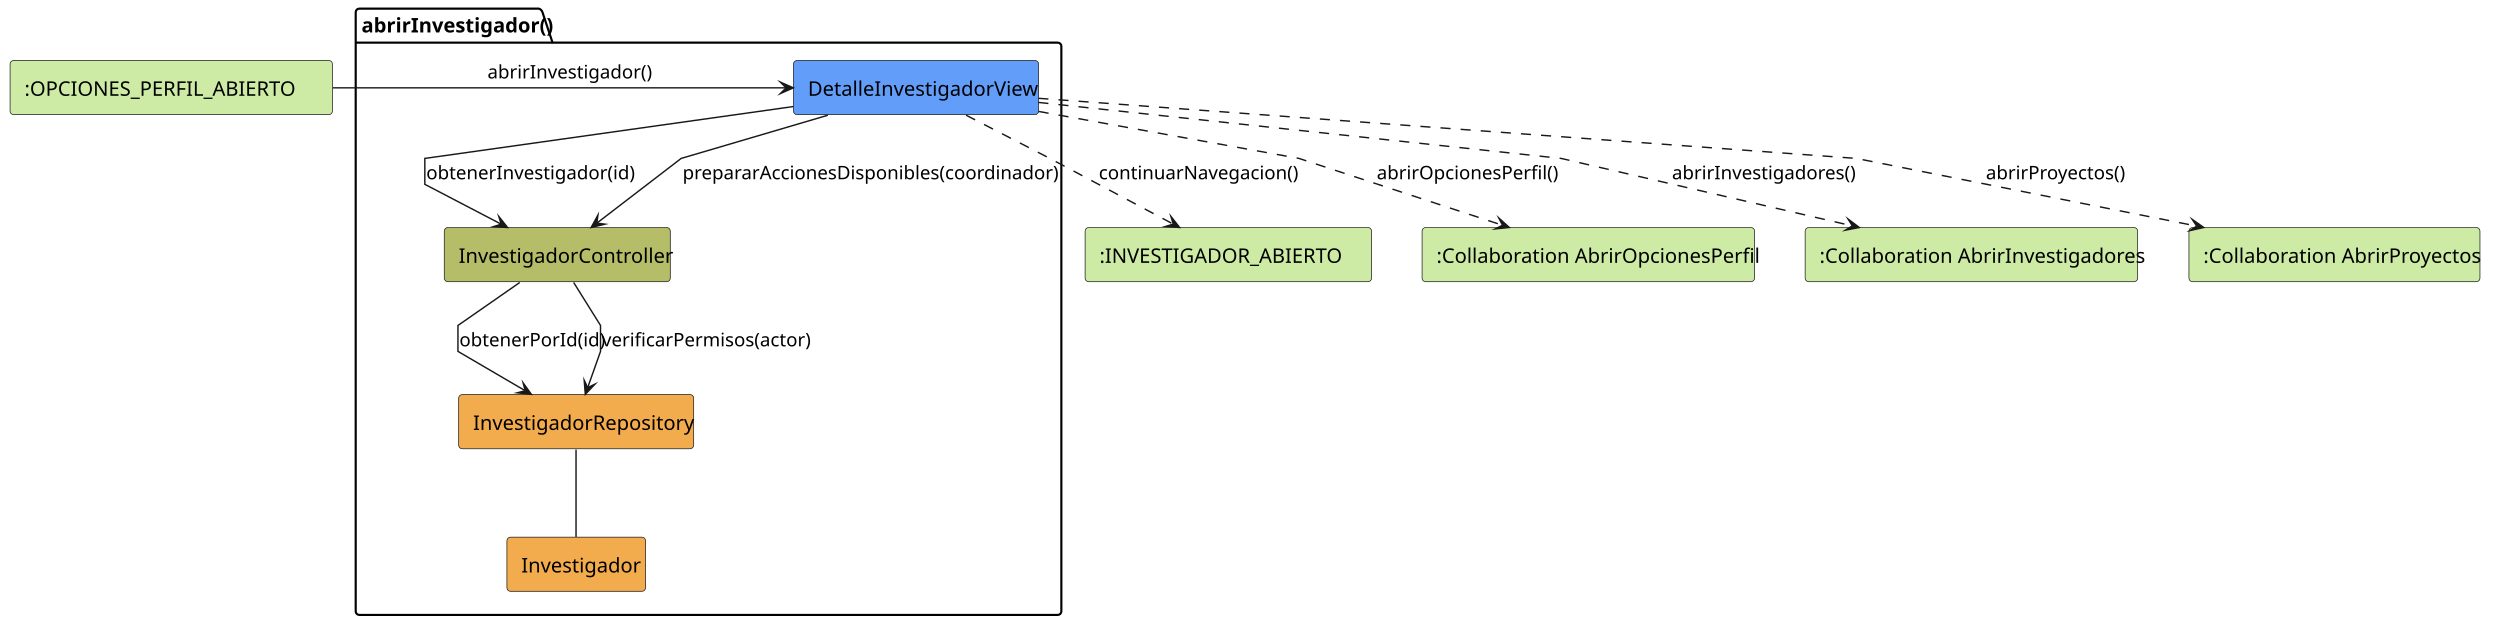
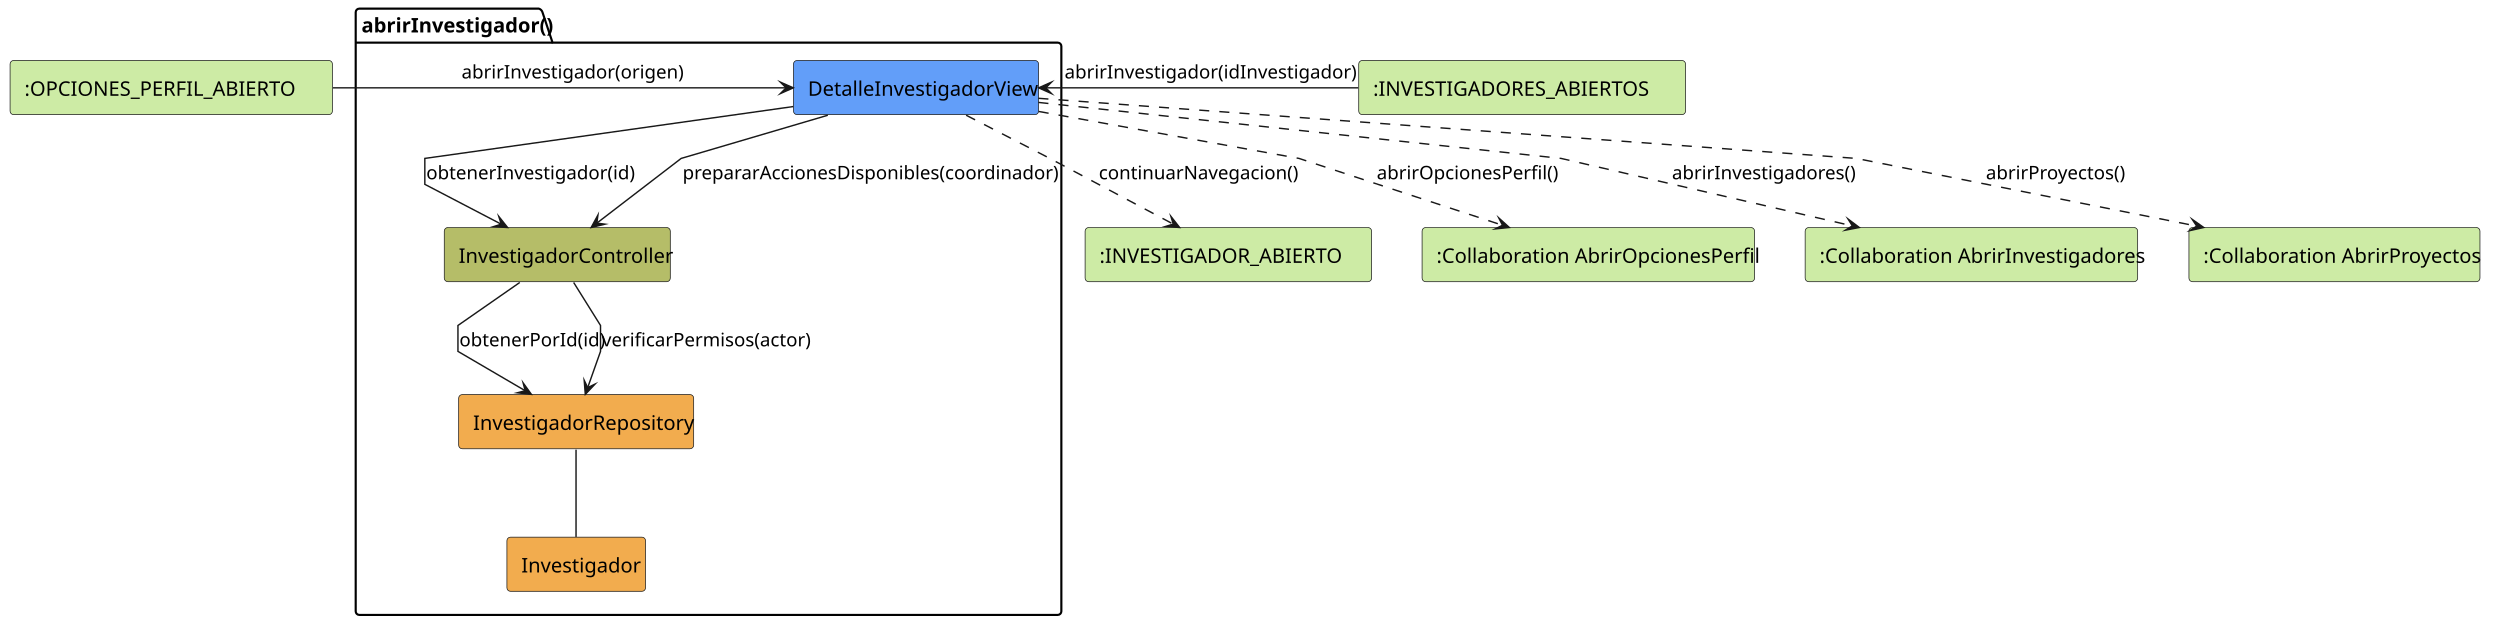
<svg xmlns="http://www.w3.org/2000/svg" contentStyleType="text/css" data-diagram-type="DESCRIPTION" height="442px" preserveAspectRatio="none" style="width:1736px;height:442px;background:#FFFFFF;" version="1.1" viewBox="0 0 1736 442" width="1736px" zoomAndPan="magnify">
  <defs />
  <g>
-     <g class="cluster" data-qualified-name="abrirInvestigador" data-source-line="4" id="ent0002">
+     <g class="cluster" data-qualified-name="abrirInvestigador" data-source-line="5" id="ent0003">
      <path d="M249.5,6 L374.19,6 A3.75,3.75 0 0 1 376.69,8.5 L383.69,29.609 L734.5,29.609 A2.5,2.5 0 0 1 737,32.109 L737,424.5 A2.5,2.5 0 0 1 734.5,427 L249.5,427 A2.5,2.5 0 0 1 247,424.5 L247,8.5 A2.5,2.5 0 0 1 249.5,6" fill="none" style="stroke:#000000;stroke-width:1.5;" />
      <line style="stroke:#000000;stroke-width:1.5;" x1="247" x2="383.69" y1="29.609" y2="29.609" />
      <text fill="#000000" font-family="sans-serif" font-size="14" font-weight="700" lengthAdjust="spacing" textLength="123.689" x="251" y="22.533">abrirInvestigador()</text>
    </g>
-     <g class="entity" data-qualified-name="abrirInvestigador.DetalleInvestigadorView" data-source-line="5" id="ent0003">
+     <g class="entity" data-qualified-name="abrirInvestigador.DetalleInvestigadorView" data-source-line="6" id="ent0004">
      <rect fill="#629EF9" height="37.609" rx="2.5" ry="2.5" style="stroke:#181818;stroke-width:0.5;" width="170.192" x="551" y="42" />
      <text fill="#000000" font-family="sans-serif" font-size="14" lengthAdjust="spacing" textLength="150.192" x="561" y="66.533">DetalleInvestigadorView</text>
    </g>
-     <g class="entity" data-qualified-name="abrirInvestigador.InvestigadorController" data-source-line="6" id="ent0004">
+     <g class="entity" data-qualified-name="abrirInvestigador.InvestigadorController" data-source-line="7" id="ent0005">
      <rect fill="#B5BD68" height="37.609" rx="2.5" ry="2.5" style="stroke:#181818;stroke-width:0.5;" width="156.958" x="308.5" y="158" />
      <text fill="#000000" font-family="sans-serif" font-size="14" lengthAdjust="spacing" textLength="136.958" x="318.5" y="182.533">InvestigadorController</text>
    </g>
-     <g class="entity" data-qualified-name="abrirInvestigador.InvestigadorRepository" data-source-line="7" id="ent0005">
+     <g class="entity" data-qualified-name="abrirInvestigador.InvestigadorRepository" data-source-line="8" id="ent0006">
      <rect fill="#F2AC4E" height="37.609" rx="2.5" ry="2.5" style="stroke:#181818;stroke-width:0.5;" width="163.185" x="318.5" y="274" />
      <text fill="#000000" font-family="sans-serif" font-size="14" lengthAdjust="spacing" textLength="143.185" x="328.5" y="298.533">InvestigadorRepository</text>
    </g>
-     <g class="entity" data-qualified-name="abrirInvestigador.Investigador" data-source-line="8" id="ent0006">
+     <g class="entity" data-qualified-name="abrirInvestigador.Investigador" data-source-line="9" id="ent0007">
      <rect fill="#F2AC4E" height="37.609" rx="2.5" ry="2.5" style="stroke:#181818;stroke-width:0.5;" width="96.269" x="352" y="373" />
      <text fill="#000000" font-family="sans-serif" font-size="14" lengthAdjust="spacing" textLength="76.269" x="362" y="397.533">Investigador</text>
    </g>
-     <g class="entity" data-qualified-name="EstadoEntrada" data-source-line="3" id="ent0001">
+     <g class="entity" data-qualified-name="EstadoEntrada1" data-source-line="3" id="ent0001">
      <rect fill="#CDEBA5" height="37.609" rx="2.5" ry="2.5" style="stroke:#181818;stroke-width:0.5;" width="223.834" x="7" y="42" />
      <text fill="#000000" font-family="sans-serif" font-size="14" lengthAdjust="spacing" textLength="203.834" x="17" y="66.533">:OPCIONES_PERFIL_ABIERTO</text>
    </g>
-     <g class="entity" data-qualified-name="EstadoSalida" data-source-line="11" id="ent0007">
+     <g class="entity" data-qualified-name="EstadoEntrada2" data-source-line="4" id="ent0002">
+       <rect fill="#CDEBA5" height="37.609" rx="2.5" ry="2.5" style="stroke:#181818;stroke-width:0.5;" width="226.938" x="943.5" y="42" />
+       <text fill="#000000" font-family="sans-serif" font-size="14" lengthAdjust="spacing" textLength="206.938" x="953.5" y="66.533">:INVESTIGADORES_ABIERTOS</text>
+     </g>
+     <g class="entity" data-qualified-name="EstadoSalida" data-source-line="12" id="ent0008">
      <rect fill="#CDEBA5" height="37.609" rx="2.5" ry="2.5" style="stroke:#181818;stroke-width:0.5;" width="198.924" x="753.5" y="158" />
      <text fill="#000000" font-family="sans-serif" font-size="14" lengthAdjust="spacing" textLength="178.924" x="763.5" y="182.533">:INVESTIGADOR_ABIERTO</text>
    </g>
-     <g class="entity" data-qualified-name="AbrirOpcionesPerfil" data-source-line="12" id="ent0008">
+     <g class="entity" data-qualified-name="AbrirOpcionesPerfil" data-source-line="13" id="ent0009">
      <rect fill="#CDEBA5" height="37.609" rx="2.5" ry="2.5" style="stroke:#181818;stroke-width:0.5;" width="230.875" x="987.5" y="158" />
      <text fill="#000000" font-family="sans-serif" font-size="14" lengthAdjust="spacing" textLength="210.875" x="997.5" y="182.533">:Collaboration AbrirOpcionesPerfil</text>
    </g>
-     <g class="entity" data-qualified-name="AbrirInvestigadores" data-source-line="13" id="ent0009">
+     <g class="entity" data-qualified-name="AbrirInvestigadores" data-source-line="14" id="ent0010">
      <rect fill="#CDEBA5" height="37.609" rx="2.5" ry="2.5" style="stroke:#181818;stroke-width:0.5;" width="230.889" x="1253.5" y="158" />
      <text fill="#000000" font-family="sans-serif" font-size="14" lengthAdjust="spacing" textLength="210.889" x="1263.5" y="182.533">:Collaboration AbrirInvestigadores</text>
    </g>
-     <g class="entity" data-qualified-name="AbrirProyectos" data-source-line="14" id="ent0010">
+     <g class="entity" data-qualified-name="AbrirProyectos" data-source-line="15" id="ent0011">
      <rect fill="#CDEBA5" height="37.609" rx="2.5" ry="2.5" style="stroke:#181818;stroke-width:0.5;" width="202.082" x="1520" y="158" />
      <text fill="#000000" font-family="sans-serif" font-size="14" lengthAdjust="spacing" textLength="182.082" x="1530" y="182.533">:Collaboration AbrirProyectos</text>
    </g>
-     <g class="link" data-entity-1="ent0001" data-entity-2="ent0003" data-link-type="dependency" data-source-line="16" id="lnk11">
-       <path d="M231.18,61 C327.25,61 458.53,61 545.86,61" fill="none" id="EstadoEntrada-to-DetalleInvestigadorView" style="stroke:#181818;stroke-width:1;" />
+     <g class="link" data-entity-1="ent0001" data-entity-2="ent0004" data-link-type="dependency" data-source-line="17" id="lnk12">
+       <path d="M231.18,61 C327.25,61 458.53,61 545.86,61" fill="none" id="EstadoEntrada1-to-DetalleInvestigadorView" style="stroke:#181818;stroke-width:1;" />
      <polygon fill="#181818" points="550.86,61,541.86,57,545.86,61,541.86,65,550.86,61" style="stroke:#181818;stroke-width:1;stroke-linejoin:miter;stroke-miterlimit:10;" />
-       <text fill="#000000" font-family="sans-serif" font-size="13" lengthAdjust="spacing" textLength="105.485" x="338.5" y="54.495">abrirInvestigador()</text>
+       <text fill="#000000" font-family="sans-serif" font-size="13" lengthAdjust="spacing" textLength="141.623" x="320.5" y="54.495">abrirInvestigador(origen)</text>
    </g>
-     <g class="link" data-entity-1="ent0003" data-entity-2="ent0004" data-link-type="dependency" data-source-line="18" id="lnk12">
+     <g class="link" data-entity-1="ent0002" data-entity-2="ent0004" data-link-type="dependency" data-source-line="18" id="lnk13">
+       <path d="M943.19,61 C873.25,61 790.11,61 726.2,61" fill="none" id="EstadoEntrada2-to-DetalleInvestigadorView" style="stroke:#181818;stroke-width:1;" />
+       <polygon fill="#181818" points="721.2,61,730.2,65,726.2,61,730.2,57,721.2,61" style="stroke:#181818;stroke-width:1;stroke-linejoin:miter;stroke-miterlimit:10;" />
+       <text fill="#000000" font-family="sans-serif" font-size="13" lengthAdjust="spacing" textLength="186.424" x="739.25" y="54.495">abrirInvestigador(idInvestigador)</text>
+     </g>
+     <g class="link" data-entity-1="ent0004" data-entity-2="ent0005" data-link-type="dependency" data-source-line="20" id="lnk14">
      <path d="M550.83,73.99 C449.83,88.21 295,110 295,110 C295,110 295,128 295,128 C295,128 321.947,142.057 348.047,155.677" fill="none" id="DetalleInvestigadorView-to-InvestigadorController" style="stroke:#181818;stroke-width:1;" />
      <polygon fill="#181818" points="352.48,157.99,346.352,150.28,348.047,155.677,342.651,157.373,352.48,157.99" style="stroke:#181818;stroke-width:1;stroke-linejoin:miter;stroke-miterlimit:10;" />
      <text fill="#000000" font-family="sans-serif" font-size="13" lengthAdjust="spacing" textLength="133.688" x="296" y="124.495">obtenerInvestigador(id)</text>
    </g>
-     <g class="link" data-entity-1="ent0003" data-entity-2="ent0004" data-link-type="dependency" data-source-line="19" id="lnk13">
+     <g class="link" data-entity-1="ent0004" data-entity-2="ent0005" data-link-type="dependency" data-source-line="21" id="lnk15">
      <path d="M574.84,80.01 C528.59,93.63 473,110 473,110 C473,110 439.926,135.375 414.466,154.925" fill="none" id="DetalleInvestigadorView-to-InvestigadorController-1" style="stroke:#181818;stroke-width:1;" />
      <polygon fill="#181818" points="410.5,157.97,420.074,155.661,414.466,154.925,415.202,149.316,410.5,157.97" style="stroke:#181818;stroke-width:1;stroke-linejoin:miter;stroke-miterlimit:10;" />
      <text fill="#000000" font-family="sans-serif" font-size="13" lengthAdjust="spacing" textLength="246.403" x="474" y="124.495">prepararAccionesDisponibles(coordinador)</text>
    </g>
-     <g class="link" data-entity-1="ent0004" data-entity-2="ent0005" data-link-type="dependency" data-source-line="20" id="lnk14">
+     <g class="link" data-entity-1="ent0005" data-entity-2="ent0006" data-link-type="dependency" data-source-line="22" id="lnk16">
      <path d="M360.91,196.15 C341.37,209.74 318,226 318,226 C318,226 318,244 318,244 C318,244 341.465,257.734 364.685,271.324" fill="none" id="InvestigadorController-to-InvestigadorRepository" style="stroke:#181818;stroke-width:1;" />
      <polygon fill="#181818" points="369,273.85,363.253,265.852,364.685,271.324,359.212,272.756,369,273.85" style="stroke:#181818;stroke-width:1;stroke-linejoin:miter;stroke-miterlimit:10;" />
      <text fill="#000000" font-family="sans-serif" font-size="13" lengthAdjust="spacing" textLength="93.939" x="319" y="240.495">obtenerPorId(id)</text>
    </g>
-     <g class="link" data-entity-1="ent0004" data-entity-2="ent0005" data-link-type="dependency" data-source-line="21" id="lnk15">
+     <g class="link" data-entity-1="ent0005" data-entity-2="ent0006" data-link-type="dependency" data-source-line="23" id="lnk17">
      <path d="M398.34,196.15 C406.84,209.74 417,226 417,226 C417,226 417,244 417,244 C417,244 412.908,255.547 408.098,269.137" fill="none" id="InvestigadorController-to-InvestigadorRepository-1" style="stroke:#181818;stroke-width:1;" />
      <polygon fill="#181818" points="406.43,273.85,413.204,266.7,408.098,269.137,405.662,264.031,406.43,273.85" style="stroke:#181818;stroke-width:1;stroke-linejoin:miter;stroke-miterlimit:10;" />
      <text fill="#000000" font-family="sans-serif" font-size="13" lengthAdjust="spacing" textLength="137.243" x="418" y="240.495">verificarPermisos(actor)</text>
    </g>
-     <g class="link" data-entity-1="ent0005" data-entity-2="ent0006" data-link-type="association" data-source-line="22" id="lnk16">
+     <g class="link" data-entity-1="ent0006" data-entity-2="ent0007" data-link-type="association" data-source-line="24" id="lnk18">
      <path d="M400,312.24 C400,329.59 400,355.52 400,372.84" fill="none" id="InvestigadorRepository-Investigador" style="stroke:#181818;stroke-width:1;" />
    </g>
-     <g class="link" data-entity-1="ent0003" data-entity-2="ent0007" data-link-type="dependency" data-source-line="23" id="lnk17">
+     <g class="link" data-entity-1="ent0004" data-entity-2="ent0008" data-link-type="dependency" data-source-line="25" id="lnk19">
      <path d="M670.89,80.01 C697.28,93.63 729,110 729,110 C729,110 777.986,136.07 814.707,155.62" fill="none" id="DetalleInvestigadorView-to-EstadoSalida" style="stroke:#181818;stroke-width:1;stroke-dasharray:7,7;" />
      <polygon fill="#181818" points="819.12,157.97,813.056,150.21,814.707,155.62,809.296,157.271,819.12,157.97" style="stroke:#181818;stroke-width:1;stroke-linejoin:miter;stroke-miterlimit:10;" />
      <text fill="#000000" font-family="sans-serif" font-size="13" lengthAdjust="spacing" textLength="130.793" x="763" y="124.495">continuarNavegacion()</text>
    </g>
-     <g class="link" data-entity-1="ent0003" data-entity-2="ent0008" data-link-type="dependency" data-source-line="24" id="lnk18">
+     <g class="link" data-entity-1="ent0004" data-entity-2="ent0009" data-link-type="dependency" data-source-line="26" id="lnk20">
      <path d="M721.26,77.39 C799.07,91.43 902,110 902,110 C902,110 983.81,136.86 1043.33,156.41" fill="none" id="DetalleInvestigadorView-to-AbrirOpcionesPerfil" style="stroke:#181818;stroke-width:1;stroke-dasharray:7,7;" />
      <polygon fill="#181818" points="1048.08,157.97,1040.778,151.361,1043.33,156.41,1038.281,158.962,1048.08,157.97" style="stroke:#181818;stroke-width:1;stroke-linejoin:miter;stroke-miterlimit:10;" />
      <text fill="#000000" font-family="sans-serif" font-size="13" lengthAdjust="spacing" textLength="119.203" x="956" y="124.495">abrirOpcionesPerfil()</text>
    </g>
-     <g class="link" data-entity-1="ent0003" data-entity-2="ent0009" data-link-type="dependency" data-source-line="25" id="lnk19">
+     <g class="link" data-entity-1="ent0004" data-entity-2="ent0010" data-link-type="dependency" data-source-line="27" id="lnk21">
      <path d="M721.06,71.11 C850.99,85.03 1084,110 1084,110 C1084,110 1201.869,137.291 1286.249,156.841" fill="none" id="DetalleInvestigadorView-to-AbrirInvestigadores" style="stroke:#181818;stroke-width:1;stroke-dasharray:7,7;" />
      <polygon fill="#181818" points="1291.12,157.97,1283.255,152.042,1286.249,156.841,1281.449,159.835,1291.12,157.97" style="stroke:#181818;stroke-width:1;stroke-linejoin:miter;stroke-miterlimit:10;" />
      <text fill="#000000" font-family="sans-serif" font-size="13" lengthAdjust="spacing" textLength="119.215" x="1161" y="124.495">abrirInvestigadores()</text>
    </g>
-     <g class="link" data-entity-1="ent0003" data-entity-2="ent0010" data-link-type="dependency" data-source-line="26" id="lnk20">
+     <g class="link" data-entity-1="ent0004" data-entity-2="ent0011" data-link-type="dependency" data-source-line="28" id="lnk22">
      <path d="M721.03,68.25 C897.88,81.25 1289,110 1289,110 C1289,110 1427.076,137.445 1525.376,156.995" fill="none" id="DetalleInvestigadorView-to-AbrirProyectos" style="stroke:#181818;stroke-width:1;stroke-dasharray:7,7;" />
      <polygon fill="#181818" points="1530.28,157.97,1522.233,152.291,1525.376,156.995,1520.673,160.138,1530.28,157.97" style="stroke:#181818;stroke-width:1;stroke-linejoin:miter;stroke-miterlimit:10;" />
      <text fill="#000000" font-family="sans-serif" font-size="13" lengthAdjust="spacing" textLength="92.466" x="1379" y="124.495">abrirProyectos()</text>
    </g>
  </g>
</svg>
